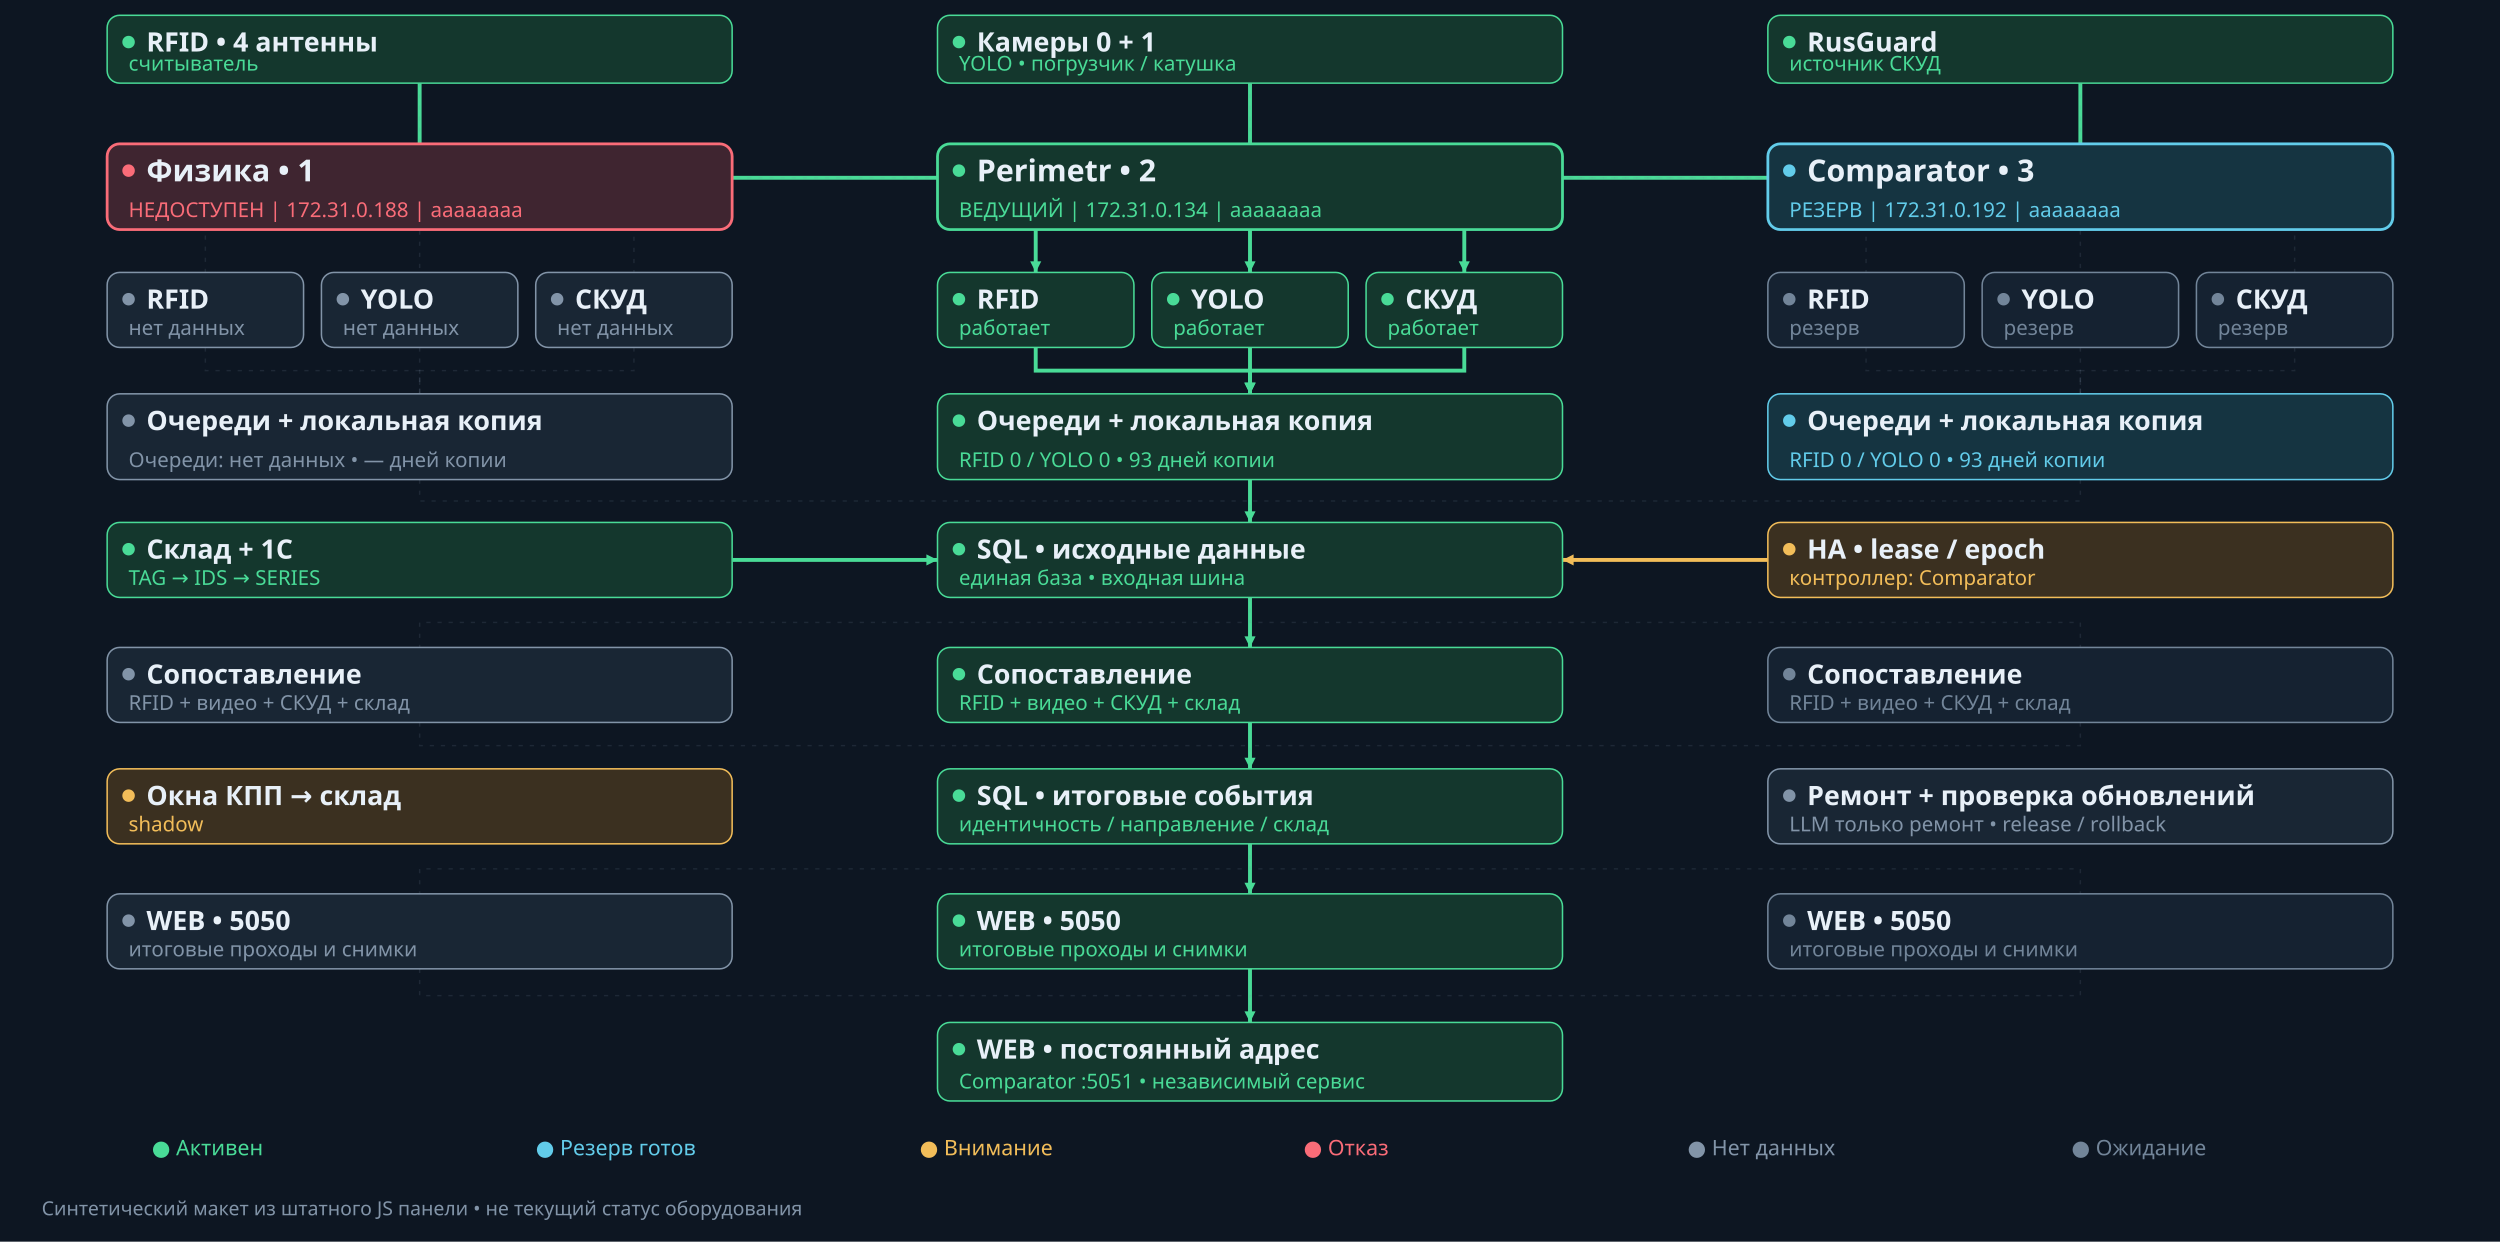
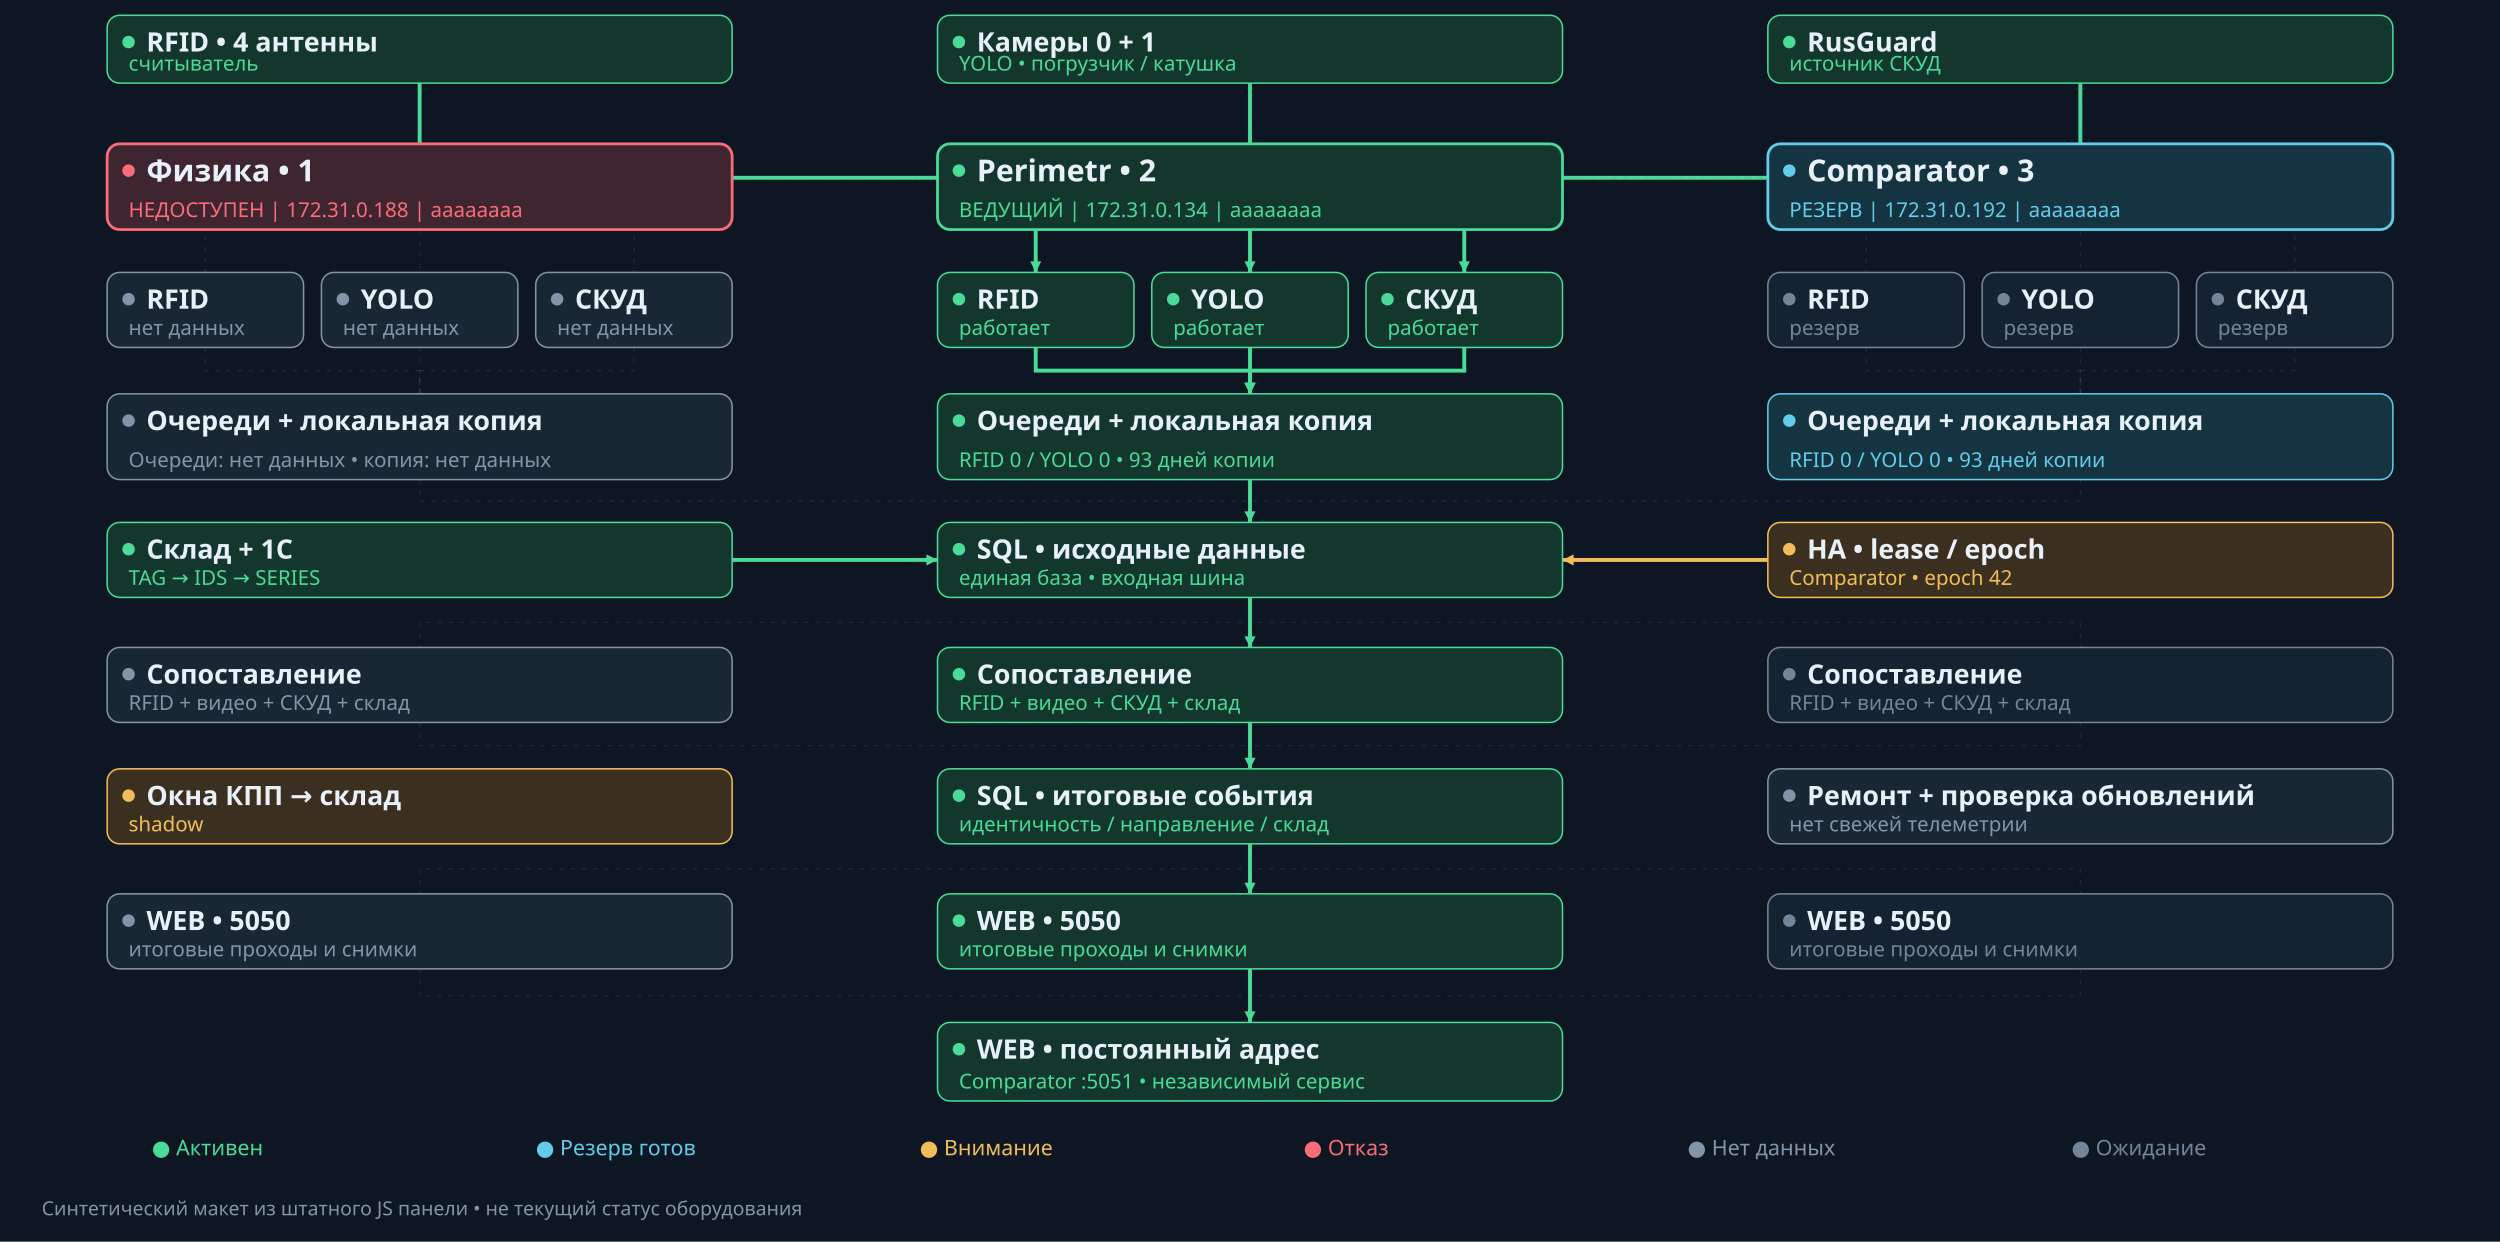
<svg xmlns="http://www.w3.org/2000/svg" width="1800" height="894" viewBox="0 0 1800 894">
  <rect width="1800" height="894" fill="#0d1622" />
  <polyline fill="none" stroke="#728599" stroke-width="1" opacity="0.17" stroke-dasharray="3 5" points="302.143,59.857 302.143,128 147.857,128 147.857,196.143" />
  <polyline fill="none" stroke="#728599" stroke-width="1" opacity="0.17" stroke-dasharray="3 5" points="147.857,250.143 147.857,266.857 302.143,266.857 302.143,283.571" />
  <polyline fill="none" stroke="#728599" stroke-width="1" opacity="0.17" stroke-dasharray="3 5" points="900,59.857 900,128 302.143,128 302.143,196.143" />
  <polyline fill="none" stroke="#728599" stroke-width="1" opacity="0.17" stroke-dasharray="3 5" points="302.143,250.143 302.143,266.857 302.143,266.857 302.143,283.571" />
  <polyline fill="none" stroke="#728599" stroke-width="1" opacity="0.17" stroke-dasharray="3 5" points="1497.857,59.857 1497.857,128 456.429,128 456.429,196.143" />
  <polyline fill="none" stroke="#728599" stroke-width="1" opacity="0.17" stroke-dasharray="3 5" points="456.429,250.143 456.429,266.857 302.143,266.857 302.143,283.571" />
  <polyline fill="none" stroke="#49db97" stroke-width="2.8" opacity="1" points="302.143,59.857 302.143,128 745.714,128 745.714,196.143" />
  <polyline fill="none" stroke="#49db97" stroke-width="2.8" opacity="1" points="745.714,250.143 745.714,266.857 900,266.857 900,283.571" />
  <polyline fill="none" stroke="#49db97" stroke-width="2.8" opacity="1" points="900,59.857 900,128 900,128 900,196.143" />
  <polyline fill="none" stroke="#49db97" stroke-width="2.8" opacity="1" points="900,250.143 900,266.857 900,266.857 900,283.571" />
  <polyline fill="none" stroke="#49db97" stroke-width="2.8" opacity="1" points="1497.857,59.857 1497.857,128 1054.286,128 1054.286,196.143" />
  <polyline fill="none" stroke="#49db97" stroke-width="2.8" opacity="1" points="1054.286,250.143 1054.286,266.857 900,266.857 900,283.571" />
  <polyline fill="none" stroke="#728599" stroke-width="1" opacity="0.17" stroke-dasharray="3 5" points="302.143,59.857 302.143,128 1343.571,128 1343.571,196.143" />
  <polyline fill="none" stroke="#728599" stroke-width="1" opacity="0.17" stroke-dasharray="3 5" points="1343.571,250.143 1343.571,266.857 1497.857,266.857 1497.857,283.571" />
  <polyline fill="none" stroke="#728599" stroke-width="1" opacity="0.17" stroke-dasharray="3 5" points="900,59.857 900,128 1497.857,128 1497.857,196.143" />
  <polyline fill="none" stroke="#728599" stroke-width="1" opacity="0.17" stroke-dasharray="3 5" points="1497.857,250.143 1497.857,266.857 1497.857,266.857 1497.857,283.571" />
  <polyline fill="none" stroke="#728599" stroke-width="1" opacity="0.17" stroke-dasharray="3 5" points="1497.857,59.857 1497.857,128 1652.143,128 1652.143,196.143" />
  <polyline fill="none" stroke="#728599" stroke-width="1" opacity="0.17" stroke-dasharray="3 5" points="1652.143,250.143 1652.143,266.857 1497.857,266.857 1497.857,283.571" />
  <polyline fill="none" stroke="#49db97" stroke-width="2.8" opacity="1" points="527.143,403.143 675,403.143" />
  <polyline fill="none" stroke="#f2bd59" stroke-width="2.8" opacity="1" points="1272.857,403.143 1125,403.143" />
  <polyline fill="none" stroke="#728599" stroke-width="1" opacity="0.17" stroke-dasharray="3 5" points="302.143,345.286 302.143,360.714 900,360.714 900,376.143" />
  <polyline fill="none" stroke="#728599" stroke-width="1" opacity="0.17" stroke-dasharray="3 5" points="900,430.143 900,448.143 302.143,448.143 302.143,466.143" />
  <polyline fill="none" stroke="#728599" stroke-width="1" opacity="0.17" stroke-dasharray="3 5" points="302.143,520.143 302.143,536.857 900,536.857 900,553.571" />
  <polyline fill="none" stroke="#728599" stroke-width="1" opacity="0.17" stroke-dasharray="3 5" points="900,607.571 900,625.571 302.143,625.571 302.143,643.571" />
  <polyline fill="none" stroke="#728599" stroke-width="1" opacity="0.17" stroke-dasharray="3 5" points="302.143,697.571 302.143,716.857 900,716.857 900,736.143" />
  <polyline fill="none" stroke="#49db97" stroke-width="2.8" opacity="1" points="900,345.286 900,360.714 900,360.714 900,376.143" />
  <polyline fill="none" stroke="#49db97" stroke-width="2.8" opacity="1" points="900,430.143 900,448.143 900,448.143 900,466.143" />
  <polyline fill="none" stroke="#49db97" stroke-width="2.8" opacity="1" points="900,520.143 900,536.857 900,536.857 900,553.571" />
  <polyline fill="none" stroke="#49db97" stroke-width="2.8" opacity="1" points="900,607.571 900,625.571 900,625.571 900,643.571" />
  <polyline fill="none" stroke="#49db97" stroke-width="2.8" opacity="1" points="900,697.571 900,716.857 900,716.857 900,736.143" />
  <polyline fill="none" stroke="#728599" stroke-width="1" opacity="0.17" stroke-dasharray="3 5" points="1497.857,345.286 1497.857,360.714 900,360.714 900,376.143" />
  <polyline fill="none" stroke="#728599" stroke-width="1" opacity="0.17" stroke-dasharray="3 5" points="900,430.143 900,448.143 1497.857,448.143 1497.857,466.143" />
  <polyline fill="none" stroke="#728599" stroke-width="1" opacity="0.17" stroke-dasharray="3 5" points="1497.857,520.143 1497.857,536.857 900,536.857 900,553.571" />
  <polyline fill="none" stroke="#728599" stroke-width="1" opacity="0.17" stroke-dasharray="3 5" points="900,607.571 900,625.571 1497.857,625.571 1497.857,643.571" />
  <polyline fill="none" stroke="#728599" stroke-width="1" opacity="0.17" stroke-dasharray="3 5" points="1497.857,697.571 1497.857,716.857 900,716.857 900,736.143" />
  <text fill="#49db97" stroke="none" stroke-width="0" opacity="1" x="109.286" y="827.429" style="font:500 15.429px sans-serif" dominant-baseline="middle">● Активен</text>
  <text fill="#62ccea" stroke="none" stroke-width="0" opacity="1" x="385.714" y="827.429" style="font:500 15.429px sans-serif" dominant-baseline="middle">● Резерв готов</text>
  <text fill="#f2bd59" stroke="none" stroke-width="0" opacity="1" x="662.143" y="827.429" style="font:500 15.429px sans-serif" dominant-baseline="middle">● Внимание</text>
  <text fill="#fa6c78" stroke="none" stroke-width="0" opacity="1" x="938.571" y="827.429" style="font:500 15.429px sans-serif" dominant-baseline="middle">● Отказ</text>
  <text fill="#8294a8" stroke="none" stroke-width="0" opacity="1" x="1215" y="827.429" style="font:500 15.429px sans-serif" dominant-baseline="middle">● Нет данных</text>
  <text fill="#728599" stroke="none" stroke-width="0" opacity="1" x="1491.429" y="827.429" style="font:500 15.429px sans-serif" dominant-baseline="middle">● Ожидание</text>
  <polygon fill="#49db97" stroke="none" stroke-width="0" opacity="1" points="745.714,196.143 749.714,188.143 741.714,188.143" />
  <polygon fill="#49db97" stroke="none" stroke-width="0" opacity="1" points="900,283.571 904,275.571 896,275.571" />
  <polygon fill="#49db97" stroke="none" stroke-width="0" opacity="1" points="900,196.143 904,188.143 896,188.143" />
  <polygon fill="#49db97" stroke="none" stroke-width="0" opacity="1" points="900,283.571 904,275.571 896,275.571" />
  <polygon fill="#49db97" stroke="none" stroke-width="0" opacity="1" points="1054.286,196.143 1058.286,188.143 1050.286,188.143" />
  <polygon fill="#49db97" stroke="none" stroke-width="0" opacity="1" points="900,283.571 904,275.571 896,275.571" />
  <polygon fill="#49db97" stroke="none" stroke-width="0" opacity="1" points="675,403.143 667,399.143 667,407.143" />
  <polygon fill="#f2bd59" stroke="none" stroke-width="0" opacity="1" points="1125,403.143 1133,407.143 1133,399.143" />
  <polygon fill="#49db97" stroke="none" stroke-width="0" opacity="1" points="900,376.143 904,368.143 896,368.143" />
  <polygon fill="#49db97" stroke="none" stroke-width="0" opacity="1" points="900,466.143 904,458.143 896,458.143" />
  <polygon fill="#49db97" stroke="none" stroke-width="0" opacity="1" points="900,553.571 904,545.571 896,545.571" />
  <polygon fill="#49db97" stroke="none" stroke-width="0" opacity="1" points="900,643.571 904,635.571 896,635.571" />
  <polygon fill="#49db97" stroke="none" stroke-width="0" opacity="1" points="900,736.143 904,728.143 896,728.143" />
  <rect fill="#14372d" stroke="#49db97" stroke-width="1.1" opacity="1" x="77.143" y="11" width="450" height="48.857" rx="9" />
  <rect fill="#14372d" stroke="#49db97" stroke-width="1.1" opacity="1" x="675" y="11" width="450" height="48.857" rx="9" />
  <rect fill="#14372d" stroke="#49db97" stroke-width="1.1" opacity="1" x="1272.857" y="11" width="450" height="48.857" rx="9" />
  <rect fill="#3f2530" stroke="#fa6c78" stroke-width="2" opacity="1" x="77.143" y="103.571" width="450" height="61.714" rx="9" />
  <rect fill="#192634" stroke="#8294a8" stroke-width="1.1" opacity="1" x="77.143" y="196.143" width="141.429" height="54" rx="9" />
  <rect fill="#192634" stroke="#8294a8" stroke-width="1.1" opacity="1" x="231.429" y="196.143" width="141.429" height="54" rx="9" />
  <rect fill="#192634" stroke="#8294a8" stroke-width="1.1" opacity="1" x="385.714" y="196.143" width="141.429" height="54" rx="9" />
  <rect fill="#192634" stroke="#8294a8" stroke-width="1.1" opacity="1" x="77.143" y="283.571" width="450" height="61.714" rx="9" />
  <rect fill="#192634" stroke="#8294a8" stroke-width="1.1" opacity="1" x="77.143" y="466.143" width="450" height="54" rx="9" />
  <rect fill="#192634" stroke="#8294a8" stroke-width="1.1" opacity="1" x="77.143" y="643.571" width="450" height="54" rx="9" />
  <rect fill="#14372d" stroke="#49db97" stroke-width="2" opacity="1" x="675" y="103.571" width="450" height="61.714" rx="9" />
  <rect fill="#14372d" stroke="#49db97" stroke-width="1.1" opacity="1" x="675" y="196.143" width="141.429" height="54" rx="9" />
  <rect fill="#14372d" stroke="#49db97" stroke-width="1.1" opacity="1" x="829.286" y="196.143" width="141.429" height="54" rx="9" />
  <rect fill="#14372d" stroke="#49db97" stroke-width="1.1" opacity="1" x="983.571" y="196.143" width="141.429" height="54" rx="9" />
  <rect fill="#14372d" stroke="#49db97" stroke-width="1.1" opacity="1" x="675" y="283.571" width="450" height="61.714" rx="9" />
  <rect fill="#14372d" stroke="#49db97" stroke-width="1.1" opacity="1" x="675" y="466.143" width="450" height="54" rx="9" />
  <rect fill="#14372d" stroke="#49db97" stroke-width="1.1" opacity="1" x="675" y="643.571" width="450" height="54" rx="9" />
  <rect fill="#153441" stroke="#62ccea" stroke-width="2" opacity="1" x="1272.857" y="103.571" width="450" height="61.714" rx="9" />
  <rect fill="#152231" stroke="#728599" stroke-width="1.1" opacity="1" x="1272.857" y="196.143" width="141.429" height="54" rx="9" />
  <rect fill="#152231" stroke="#728599" stroke-width="1.1" opacity="1" x="1427.143" y="196.143" width="141.429" height="54" rx="9" />
  <rect fill="#152231" stroke="#728599" stroke-width="1.1" opacity="1" x="1581.429" y="196.143" width="141.429" height="54" rx="9" />
  <rect fill="#153441" stroke="#62ccea" stroke-width="1.1" opacity="1" x="1272.857" y="283.571" width="450" height="61.714" rx="9" />
  <rect fill="#152231" stroke="#728599" stroke-width="1.1" opacity="1" x="1272.857" y="466.143" width="450" height="54" rx="9" />
  <rect fill="#152231" stroke="#728599" stroke-width="1.1" opacity="1" x="1272.857" y="643.571" width="450" height="54" rx="9" />
  <rect fill="#14372d" stroke="#49db97" stroke-width="1.1" opacity="1" x="675" y="376.143" width="450" height="54" rx="9" />
  <rect fill="#14372d" stroke="#49db97" stroke-width="1.1" opacity="1" x="675" y="553.571" width="450" height="54" rx="9" />
  <rect fill="#14372d" stroke="#49db97" stroke-width="1.1" opacity="1" x="77.143" y="376.143" width="450" height="54" rx="9" />
  <rect fill="#3b3020" stroke="#f2bd59" stroke-width="1.1" opacity="1" x="1272.857" y="376.143" width="450" height="54" rx="9" />
  <rect fill="#3b3020" stroke="#f2bd59" stroke-width="1.1" opacity="1" x="77.143" y="553.571" width="450" height="54" rx="9" />
  <rect fill="#192634" stroke="#8294a8" stroke-width="1.1" opacity="1" x="1272.857" y="553.571" width="450" height="54" rx="9" />
  <rect fill="#14372d" stroke="#49db97" stroke-width="1.1" opacity="1" x="675" y="736.143" width="450" height="56.571" rx="9" />
  <circle fill="#49db97" stroke="none" stroke-width="0" opacity="1" cx="92.571" cy="30.286" r="4.5" />
  <text fill="#e8f0f8" stroke="none" stroke-width="0" opacity="1" x="105.429" y="30.286" style="font:600 19.286px sans-serif" dominant-baseline="middle">RFID • 4 антенны</text>
  <text fill="#49db97" stroke="none" stroke-width="0" opacity="1" x="92.571" y="45.714" style="font:500 14.786px sans-serif" dominant-baseline="middle">считыватель</text>
  <circle fill="#49db97" stroke="none" stroke-width="0" opacity="1" cx="690.429" cy="30.286" r="4.5" />
  <text fill="#e8f0f8" stroke="none" stroke-width="0" opacity="1" x="703.286" y="30.286" style="font:600 19.286px sans-serif" dominant-baseline="middle">Камеры 0 + 1</text>
  <text fill="#49db97" stroke="none" stroke-width="0" opacity="1" x="690.429" y="45.714" style="font:500 14.786px sans-serif" dominant-baseline="middle">YOLO • погрузчик / катушка</text>
  <circle fill="#49db97" stroke="none" stroke-width="0" opacity="1" cx="1288.286" cy="30.286" r="4.5" />
  <text fill="#e8f0f8" stroke="none" stroke-width="0" opacity="1" x="1301.143" y="30.286" style="font:600 19.286px sans-serif" dominant-baseline="middle">RusGuard</text>
  <text fill="#49db97" stroke="none" stroke-width="0" opacity="1" x="1288.286" y="45.714" style="font:500 14.786px sans-serif" dominant-baseline="middle">источник СКУД</text>
  <circle fill="#fa6c78" stroke="none" stroke-width="0" opacity="1" cx="92.571" cy="122.857" r="4.5" />
  <text fill="#e8f0f8" stroke="none" stroke-width="0" opacity="1" x="105.429" y="122.857" style="font:600 21.857px sans-serif" dominant-baseline="middle">Физика • 1</text>
  <text fill="#fa6c78" stroke="none" stroke-width="0" opacity="1" x="92.571" y="151.143" style="font:500 14.786px sans-serif" dominant-baseline="middle">НЕДОСТУПЕН  |  172.31.0.188  |  aaaaaaaa</text>
  <circle fill="#8294a8" stroke="none" stroke-width="0" opacity="1" cx="92.571" cy="215.429" r="4.5" />
  <text fill="#e8f0f8" stroke="none" stroke-width="0" opacity="1" x="105.429" y="215.429" style="font:600 19.286px sans-serif" dominant-baseline="middle">RFID</text>
  <text fill="#8294a8" stroke="none" stroke-width="0" opacity="1" x="92.571" y="236" style="font:500 14.786px sans-serif" dominant-baseline="middle">нет данных</text>
  <circle fill="#8294a8" stroke="none" stroke-width="0" opacity="1" cx="246.857" cy="215.429" r="4.5" />
  <text fill="#e8f0f8" stroke="none" stroke-width="0" opacity="1" x="259.714" y="215.429" style="font:600 19.286px sans-serif" dominant-baseline="middle">YOLO</text>
  <text fill="#8294a8" stroke="none" stroke-width="0" opacity="1" x="246.857" y="236" style="font:500 14.786px sans-serif" dominant-baseline="middle">нет данных</text>
  <circle fill="#8294a8" stroke="none" stroke-width="0" opacity="1" cx="401.143" cy="215.429" r="4.5" />
  <text fill="#e8f0f8" stroke="none" stroke-width="0" opacity="1" x="414" y="215.429" style="font:600 19.286px sans-serif" dominant-baseline="middle">СКУД</text>
  <text fill="#8294a8" stroke="none" stroke-width="0" opacity="1" x="401.143" y="236" style="font:500 14.786px sans-serif" dominant-baseline="middle">нет данных</text>
  <circle fill="#8294a8" stroke="none" stroke-width="0" opacity="1" cx="92.571" cy="302.857" r="4.5" />
  <text fill="#e8f0f8" stroke="none" stroke-width="0" opacity="1" x="105.429" y="302.857" style="font:600 19.286px sans-serif" dominant-baseline="middle">Очереди + локальная копия</text>
-   <text fill="#8294a8" stroke="none" stroke-width="0" opacity="1" x="92.571" y="331.143" style="font:500 14.786px sans-serif" dominant-baseline="middle">Очереди: нет данных  •  — дней копии</text>
+   <text fill="#8294a8" stroke="none" stroke-width="0" opacity="1" x="92.571" y="331.143" style="font:500 14.786px sans-serif" dominant-baseline="middle">Очереди: нет данных  •  копия: нет данных</text>
  <circle fill="#8294a8" stroke="none" stroke-width="0" opacity="1" cx="92.571" cy="485.429" r="4.5" />
  <text fill="#e8f0f8" stroke="none" stroke-width="0" opacity="1" x="105.429" y="485.429" style="font:600 19.286px sans-serif" dominant-baseline="middle">Сопоставление</text>
  <text fill="#8294a8" stroke="none" stroke-width="0" opacity="1" x="92.571" y="506" style="font:500 14.786px sans-serif" dominant-baseline="middle">RFID + видео + СКУД + склад</text>
  <circle fill="#8294a8" stroke="none" stroke-width="0" opacity="1" cx="92.571" cy="662.857" r="4.5" />
  <text fill="#e8f0f8" stroke="none" stroke-width="0" opacity="1" x="105.429" y="662.857" style="font:600 19.286px sans-serif" dominant-baseline="middle">WEB • 5050</text>
  <text fill="#8294a8" stroke="none" stroke-width="0" opacity="1" x="92.571" y="683.429" style="font:500 14.786px sans-serif" dominant-baseline="middle">итоговые проходы и снимки</text>
  <circle fill="#49db97" stroke="none" stroke-width="0" opacity="1" cx="690.429" cy="122.857" r="4.5" />
  <text fill="#e8f0f8" stroke="none" stroke-width="0" opacity="1" x="703.286" y="122.857" style="font:600 21.857px sans-serif" dominant-baseline="middle">Perimetr • 2</text>
  <text fill="#49db97" stroke="none" stroke-width="0" opacity="1" x="690.429" y="151.143" style="font:500 14.786px sans-serif" dominant-baseline="middle">ВЕДУЩИЙ  |  172.31.0.134  |  aaaaaaaa</text>
  <circle fill="#49db97" stroke="none" stroke-width="0" opacity="1" cx="690.429" cy="215.429" r="4.5" />
  <text fill="#e8f0f8" stroke="none" stroke-width="0" opacity="1" x="703.286" y="215.429" style="font:600 19.286px sans-serif" dominant-baseline="middle">RFID</text>
  <text fill="#49db97" stroke="none" stroke-width="0" opacity="1" x="690.429" y="236" style="font:500 14.786px sans-serif" dominant-baseline="middle">работает</text>
  <circle fill="#49db97" stroke="none" stroke-width="0" opacity="1" cx="844.714" cy="215.429" r="4.5" />
  <text fill="#e8f0f8" stroke="none" stroke-width="0" opacity="1" x="857.571" y="215.429" style="font:600 19.286px sans-serif" dominant-baseline="middle">YOLO</text>
  <text fill="#49db97" stroke="none" stroke-width="0" opacity="1" x="844.714" y="236" style="font:500 14.786px sans-serif" dominant-baseline="middle">работает</text>
  <circle fill="#49db97" stroke="none" stroke-width="0" opacity="1" cx="999" cy="215.429" r="4.5" />
  <text fill="#e8f0f8" stroke="none" stroke-width="0" opacity="1" x="1011.857" y="215.429" style="font:600 19.286px sans-serif" dominant-baseline="middle">СКУД</text>
  <text fill="#49db97" stroke="none" stroke-width="0" opacity="1" x="999" y="236" style="font:500 14.786px sans-serif" dominant-baseline="middle">работает</text>
  <circle fill="#49db97" stroke="none" stroke-width="0" opacity="1" cx="690.429" cy="302.857" r="4.5" />
  <text fill="#e8f0f8" stroke="none" stroke-width="0" opacity="1" x="703.286" y="302.857" style="font:600 19.286px sans-serif" dominant-baseline="middle">Очереди + локальная копия</text>
  <text fill="#49db97" stroke="none" stroke-width="0" opacity="1" x="690.429" y="331.143" style="font:500 14.786px sans-serif" dominant-baseline="middle">RFID 0  /  YOLO 0  •  93 дней копии</text>
  <circle fill="#49db97" stroke="none" stroke-width="0" opacity="1" cx="690.429" cy="485.429" r="4.5" />
  <text fill="#e8f0f8" stroke="none" stroke-width="0" opacity="1" x="703.286" y="485.429" style="font:600 19.286px sans-serif" dominant-baseline="middle">Сопоставление</text>
  <text fill="#49db97" stroke="none" stroke-width="0" opacity="1" x="690.429" y="506" style="font:500 14.786px sans-serif" dominant-baseline="middle">RFID + видео + СКУД + склад</text>
  <circle fill="#49db97" stroke="none" stroke-width="0" opacity="1" cx="690.429" cy="662.857" r="4.5" />
  <text fill="#e8f0f8" stroke="none" stroke-width="0" opacity="1" x="703.286" y="662.857" style="font:600 19.286px sans-serif" dominant-baseline="middle">WEB • 5050</text>
  <text fill="#49db97" stroke="none" stroke-width="0" opacity="1" x="690.429" y="683.429" style="font:500 14.786px sans-serif" dominant-baseline="middle">итоговые проходы и снимки</text>
  <circle fill="#62ccea" stroke="none" stroke-width="0" opacity="1" cx="1288.286" cy="122.857" r="4.5" />
  <text fill="#e8f0f8" stroke="none" stroke-width="0" opacity="1" x="1301.143" y="122.857" style="font:600 21.857px sans-serif" dominant-baseline="middle">Comparator • 3</text>
  <text fill="#62ccea" stroke="none" stroke-width="0" opacity="1" x="1288.286" y="151.143" style="font:500 14.786px sans-serif" dominant-baseline="middle">РЕЗЕРВ  |  172.31.0.192  |  aaaaaaaa</text>
  <circle fill="#728599" stroke="none" stroke-width="0" opacity="1" cx="1288.286" cy="215.429" r="4.5" />
  <text fill="#e8f0f8" stroke="none" stroke-width="0" opacity="1" x="1301.143" y="215.429" style="font:600 19.286px sans-serif" dominant-baseline="middle">RFID</text>
  <text fill="#728599" stroke="none" stroke-width="0" opacity="1" x="1288.286" y="236" style="font:500 14.786px sans-serif" dominant-baseline="middle">резерв</text>
  <circle fill="#728599" stroke="none" stroke-width="0" opacity="1" cx="1442.571" cy="215.429" r="4.5" />
  <text fill="#e8f0f8" stroke="none" stroke-width="0" opacity="1" x="1455.429" y="215.429" style="font:600 19.286px sans-serif" dominant-baseline="middle">YOLO</text>
  <text fill="#728599" stroke="none" stroke-width="0" opacity="1" x="1442.571" y="236" style="font:500 14.786px sans-serif" dominant-baseline="middle">резерв</text>
  <circle fill="#728599" stroke="none" stroke-width="0" opacity="1" cx="1596.857" cy="215.429" r="4.5" />
  <text fill="#e8f0f8" stroke="none" stroke-width="0" opacity="1" x="1609.714" y="215.429" style="font:600 19.286px sans-serif" dominant-baseline="middle">СКУД</text>
  <text fill="#728599" stroke="none" stroke-width="0" opacity="1" x="1596.857" y="236" style="font:500 14.786px sans-serif" dominant-baseline="middle">резерв</text>
  <circle fill="#62ccea" stroke="none" stroke-width="0" opacity="1" cx="1288.286" cy="302.857" r="4.5" />
  <text fill="#e8f0f8" stroke="none" stroke-width="0" opacity="1" x="1301.143" y="302.857" style="font:600 19.286px sans-serif" dominant-baseline="middle">Очереди + локальная копия</text>
  <text fill="#62ccea" stroke="none" stroke-width="0" opacity="1" x="1288.286" y="331.143" style="font:500 14.786px sans-serif" dominant-baseline="middle">RFID 0  /  YOLO 0  •  93 дней копии</text>
  <circle fill="#728599" stroke="none" stroke-width="0" opacity="1" cx="1288.286" cy="485.429" r="4.5" />
  <text fill="#e8f0f8" stroke="none" stroke-width="0" opacity="1" x="1301.143" y="485.429" style="font:600 19.286px sans-serif" dominant-baseline="middle">Сопоставление</text>
  <text fill="#728599" stroke="none" stroke-width="0" opacity="1" x="1288.286" y="506" style="font:500 14.786px sans-serif" dominant-baseline="middle">RFID + видео + СКУД + склад</text>
  <circle fill="#728599" stroke="none" stroke-width="0" opacity="1" cx="1288.286" cy="662.857" r="4.5" />
  <text fill="#e8f0f8" stroke="none" stroke-width="0" opacity="1" x="1301.143" y="662.857" style="font:600 19.286px sans-serif" dominant-baseline="middle">WEB • 5050</text>
  <text fill="#728599" stroke="none" stroke-width="0" opacity="1" x="1288.286" y="683.429" style="font:500 14.786px sans-serif" dominant-baseline="middle">итоговые проходы и снимки</text>
  <circle fill="#49db97" stroke="none" stroke-width="0" opacity="1" cx="690.429" cy="395.429" r="4.5" />
  <text fill="#e8f0f8" stroke="none" stroke-width="0" opacity="1" x="703.286" y="395.429" style="font:600 19.286px sans-serif" dominant-baseline="middle">SQL • исходные данные</text>
  <text fill="#49db97" stroke="none" stroke-width="0" opacity="1" x="690.429" y="416" style="font:500 14.786px sans-serif" dominant-baseline="middle">единая база • входная шина</text>
  <circle fill="#49db97" stroke="none" stroke-width="0" opacity="1" cx="690.429" cy="572.857" r="4.5" />
  <text fill="#e8f0f8" stroke="none" stroke-width="0" opacity="1" x="703.286" y="572.857" style="font:600 19.286px sans-serif" dominant-baseline="middle">SQL • итоговые события</text>
  <text fill="#49db97" stroke="none" stroke-width="0" opacity="1" x="690.429" y="593.429" style="font:500 14.786px sans-serif" dominant-baseline="middle">идентичность / направление / склад</text>
  <circle fill="#49db97" stroke="none" stroke-width="0" opacity="1" cx="92.571" cy="395.429" r="4.5" />
  <text fill="#e8f0f8" stroke="none" stroke-width="0" opacity="1" x="105.429" y="395.429" style="font:600 19.286px sans-serif" dominant-baseline="middle">Склад + 1C</text>
  <text fill="#49db97" stroke="none" stroke-width="0" opacity="1" x="92.571" y="416" style="font:500 14.786px sans-serif" dominant-baseline="middle">TAG → IDS → SERIES</text>
  <circle fill="#f2bd59" stroke="none" stroke-width="0" opacity="1" cx="1288.286" cy="395.429" r="4.5" />
  <text fill="#e8f0f8" stroke="none" stroke-width="0" opacity="1" x="1301.143" y="395.429" style="font:600 19.286px sans-serif" dominant-baseline="middle">HA • lease / epoch</text>
-   <text fill="#f2bd59" stroke="none" stroke-width="0" opacity="1" x="1288.286" y="416" style="font:500 14.786px sans-serif" dominant-baseline="middle">контроллер: Comparator</text>
+   <text fill="#f2bd59" stroke="none" stroke-width="0" opacity="1" x="1288.286" y="416" style="font:500 14.786px sans-serif" dominant-baseline="middle">Comparator • epoch 42</text>
  <circle fill="#f2bd59" stroke="none" stroke-width="0" opacity="1" cx="92.571" cy="572.857" r="4.5" />
  <text fill="#e8f0f8" stroke="none" stroke-width="0" opacity="1" x="105.429" y="572.857" style="font:600 19.286px sans-serif" dominant-baseline="middle">Окна КПП → склад</text>
  <text fill="#f2bd59" stroke="none" stroke-width="0" opacity="1" x="92.571" y="593.429" style="font:500 14.786px sans-serif" dominant-baseline="middle">shadow</text>
  <circle fill="#8294a8" stroke="none" stroke-width="0" opacity="1" cx="1288.286" cy="572.857" r="4.5" />
  <text fill="#e8f0f8" stroke="none" stroke-width="0" opacity="1" x="1301.143" y="572.857" style="font:600 19.286px sans-serif" dominant-baseline="middle">Ремонт + проверка обновлений</text>
-   <text fill="#8294a8" stroke="none" stroke-width="0" opacity="1" x="1288.286" y="593.429" style="font:500 14.786px sans-serif" dominant-baseline="middle">LLM только ремонт • release / rollback</text>
+   <text fill="#8294a8" stroke="none" stroke-width="0" opacity="1" x="1288.286" y="593.429" style="font:500 14.786px sans-serif" dominant-baseline="middle">нет свежей телеметрии</text>
  <circle fill="#49db97" stroke="none" stroke-width="0" opacity="1" cx="690.429" cy="755.429" r="4.5" />
  <text fill="#e8f0f8" stroke="none" stroke-width="0" opacity="1" x="703.286" y="755.429" style="font:600 19.286px sans-serif" dominant-baseline="middle">WEB • постоянный адрес</text>
  <text fill="#49db97" stroke="none" stroke-width="0" opacity="1" x="690.429" y="778.571" style="font:500 14.786px sans-serif" dominant-baseline="middle">Comparator :5051 • независимый сервис</text>
  <text x="30" y="875" fill="#8294a8" style="font:14px sans-serif">Синтетический макет из штатного JS панели • не текущий статус оборудования</text>
</svg>
